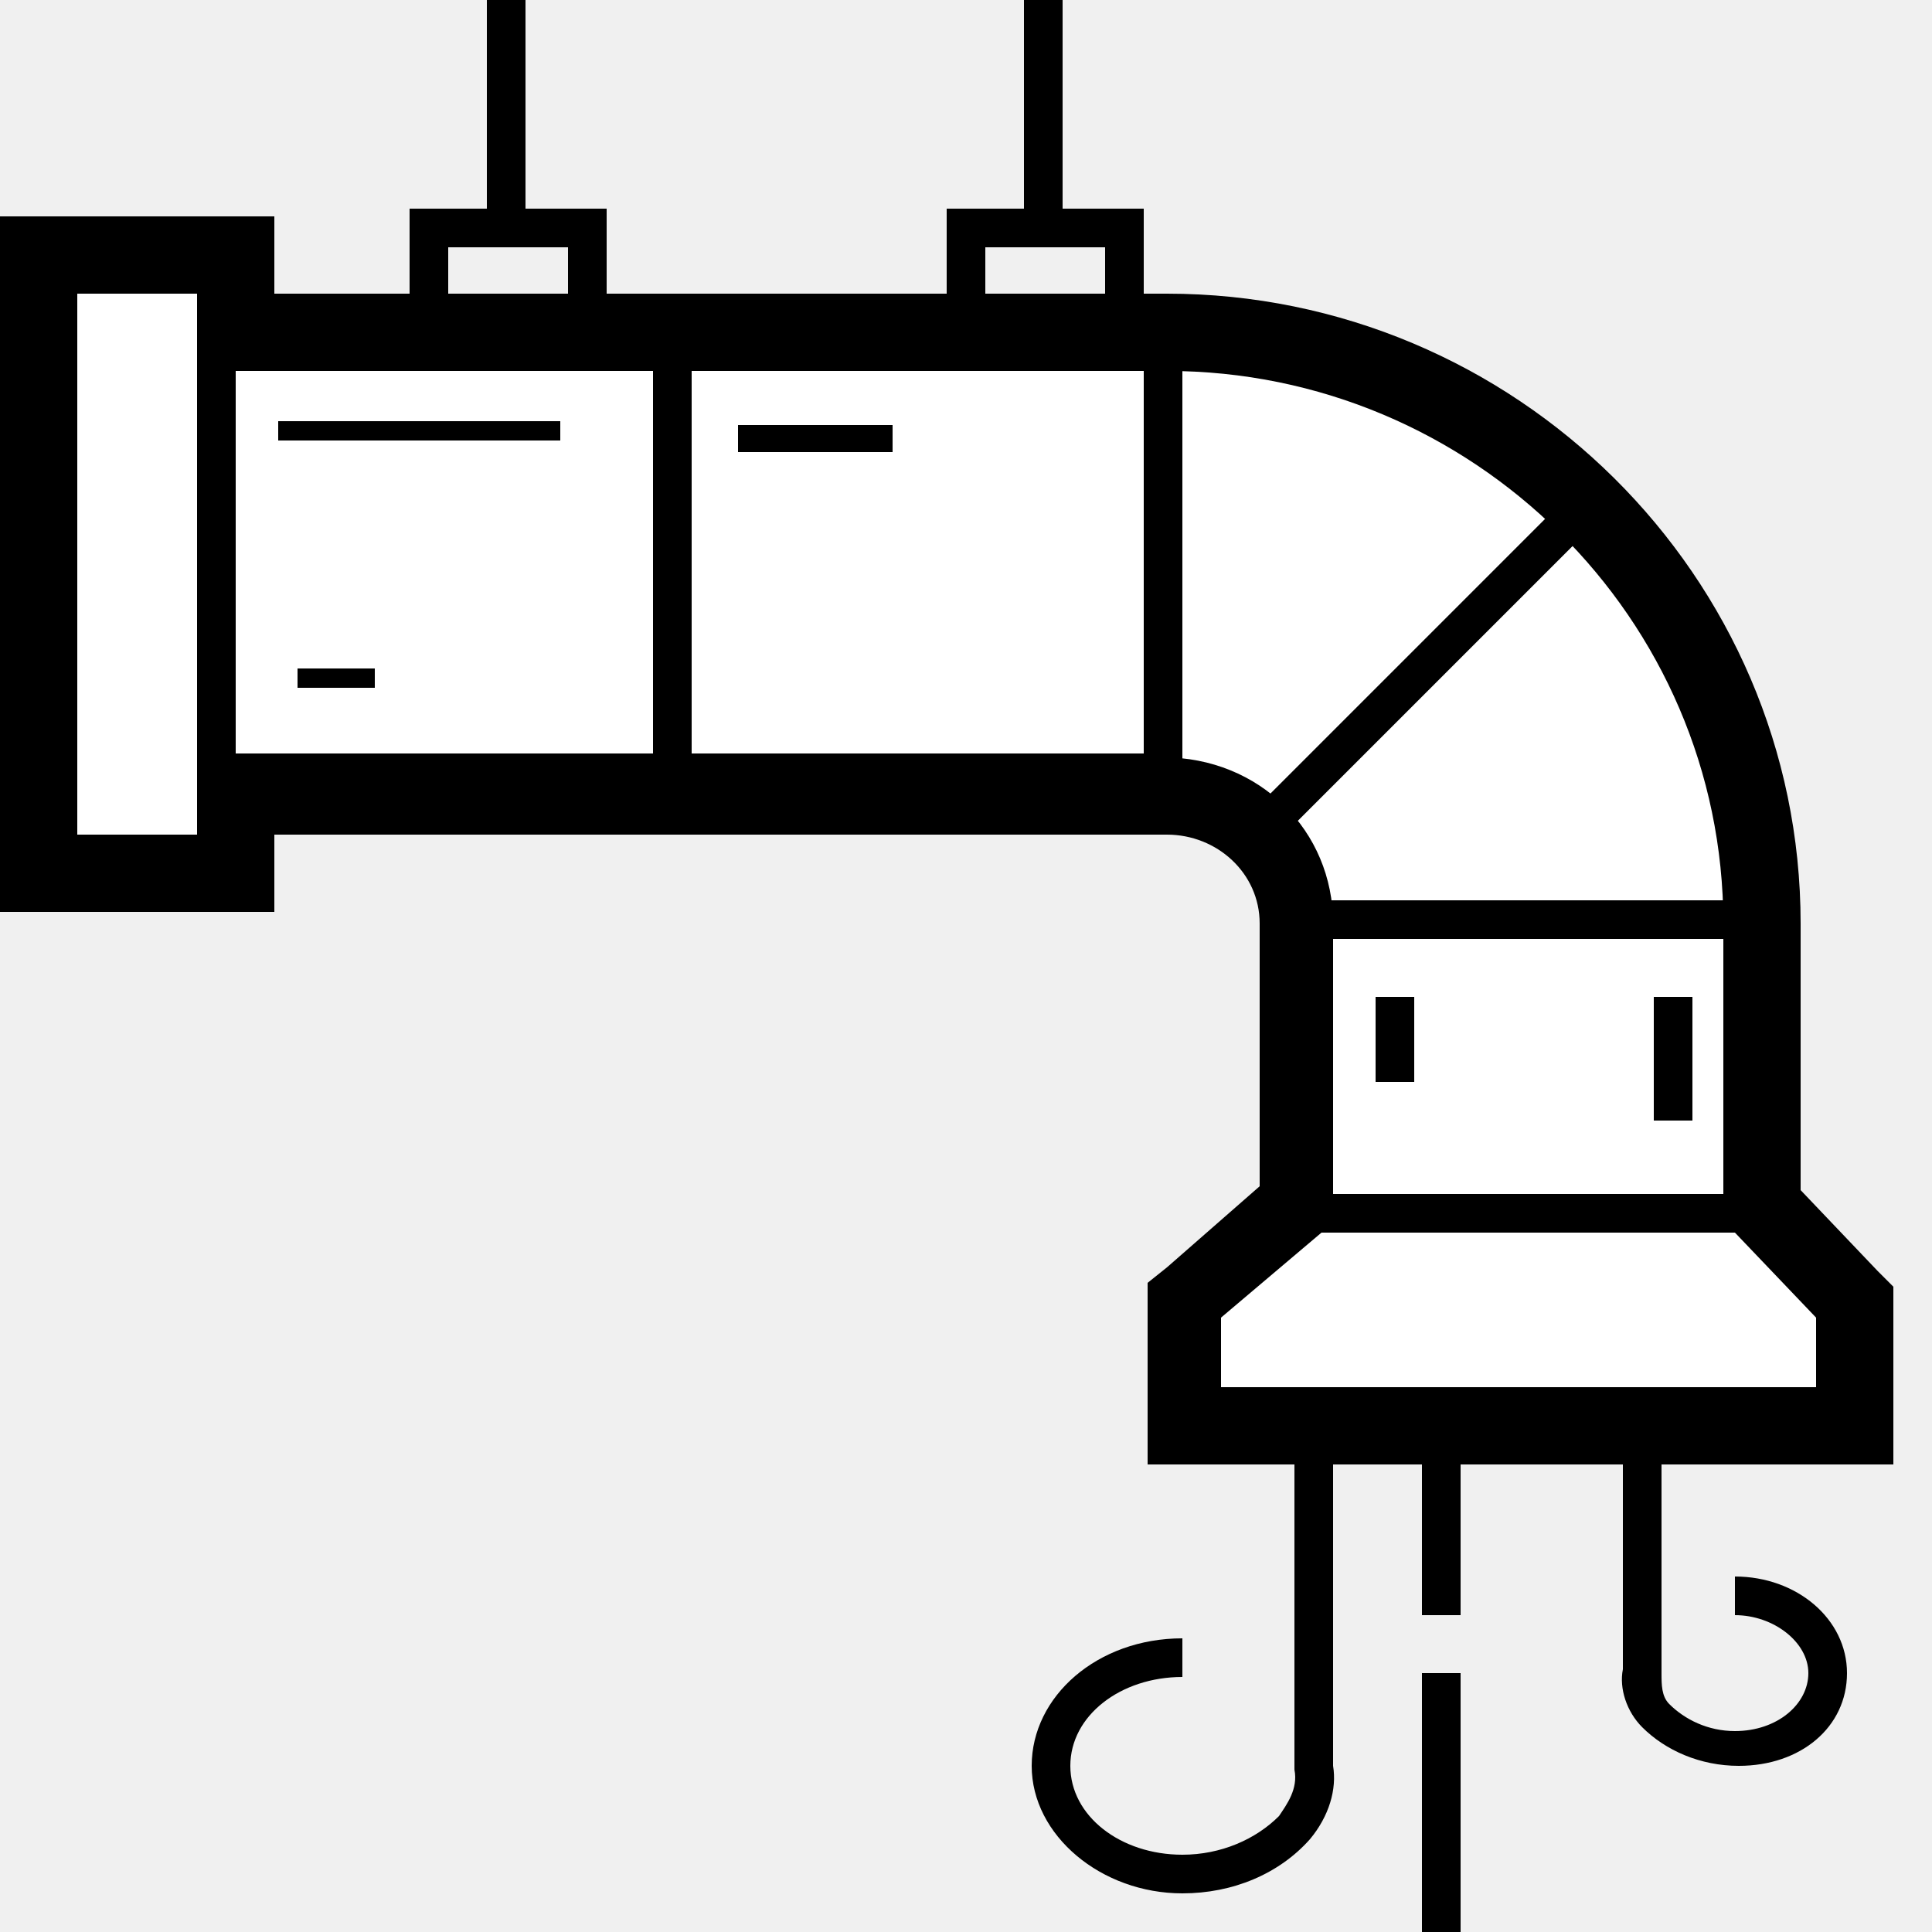
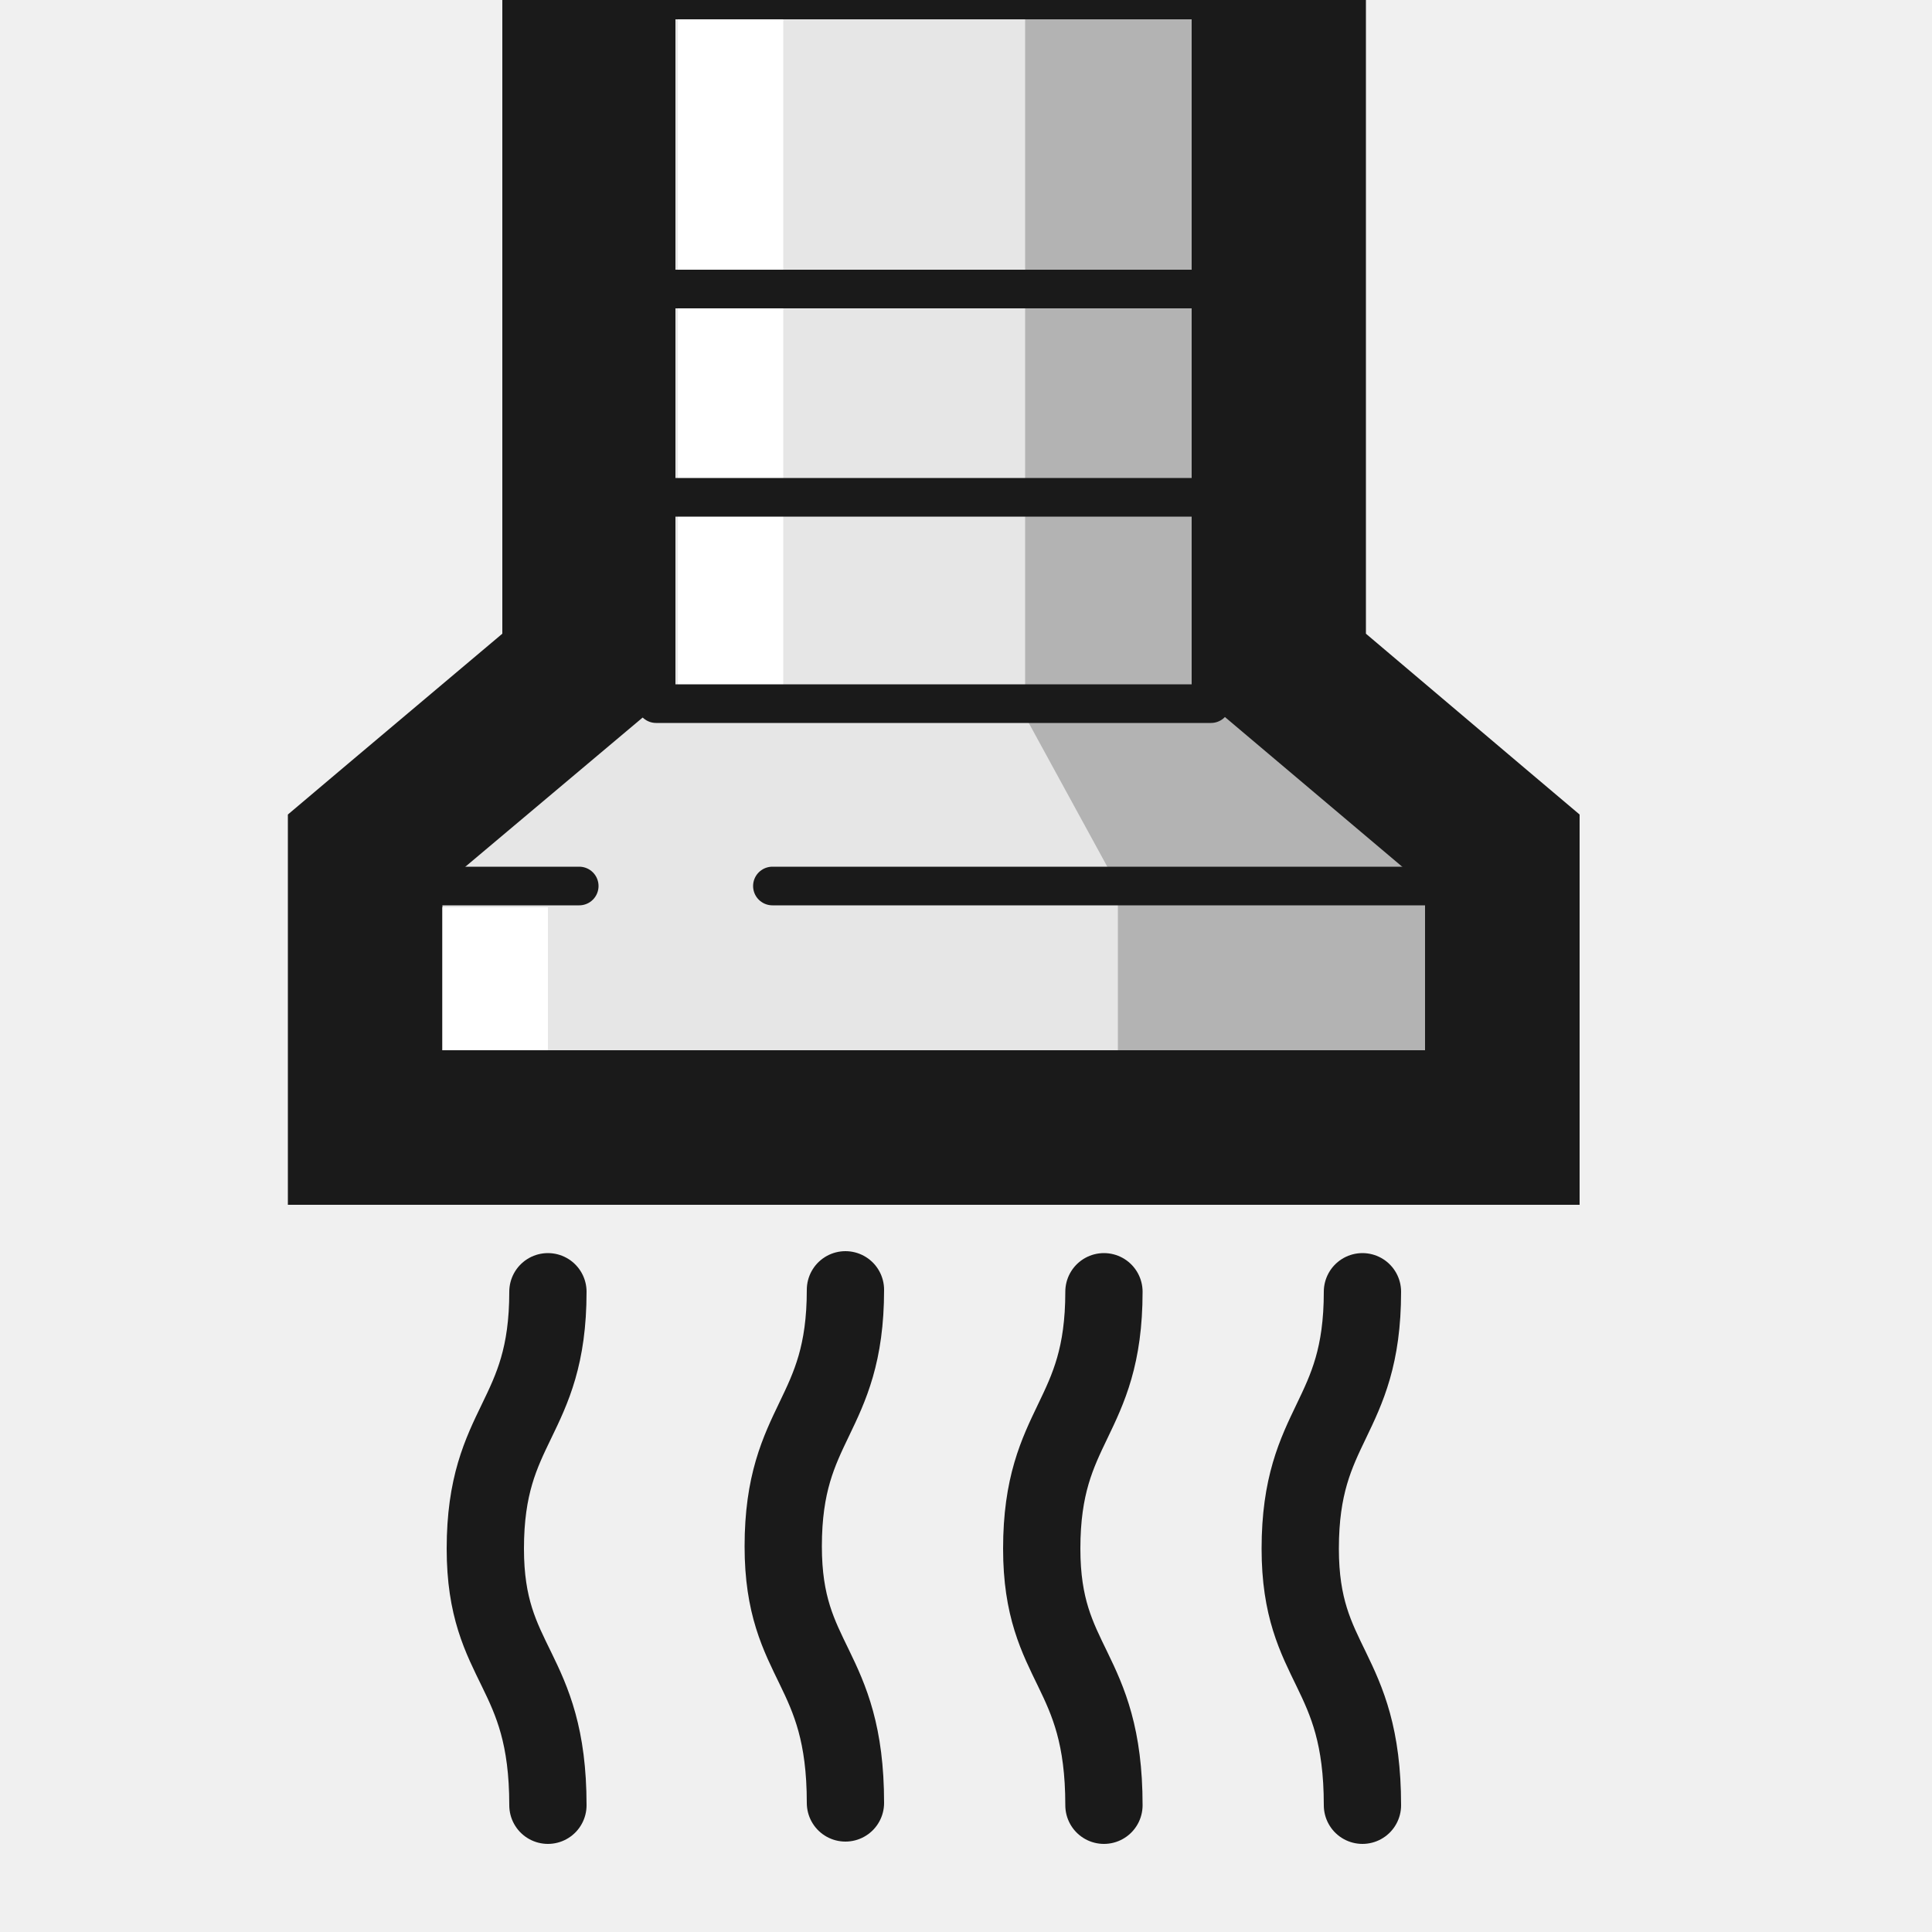
- <svg xmlns="http://www.w3.org/2000/svg" version="1.1" id="Layer_1" x="0px" y="0px" viewBox="0 0 50 50" style="enable-background:new 0 0 50 50;" xml:space="preserve">
-   <style type="text/css">
- 	.st0{fill:#FFFFFF;}
- </style>
-   <g>
-     <path class="st0" d="M45.1,31.3v-7.5C45.1,15.7,38.3,9,30.1,9H5.6V7.1H1.5v15h4.1v-2h24.6c2.2,0,3.9,1.7,3.9,3.8v7.5l-2.9,2.5v2.5   h16.3v-2.5L45.1,31.3z" />
-     <path d="M5.6,7.1V9h24.6c8.2,0,14.9,6.6,14.9,14.8v7.5l2.4,2.5v2.5H31.2v-2.5l2.9-2.5v-7.5c0-2.1-1.8-3.8-3.9-3.8H5.6v2H1.5v-15   H5.6 M7.1,5.6H5.6H1.5H0v1.5v15v1.5h1.5h4.1h1.5v-1.5v-0.5h23.1c1.3,0,2.4,1,2.4,2.3v6.8l-2.4,2.1l-0.5,0.4v0.7v2.5v1.5h1.5h16.3   H49v-1.5v-2.5v-0.6l-0.4-0.4l-2-2.1v-6.9c0-9-7.4-16.3-16.4-16.3H7.1V7.1V5.6L7.1,5.6z" />
-   </g>
-   <g>
-     <path class="st0" d="M45.1,32.8h-11v-8.9c0-2.1-1.8-3.8-3.9-3.8H3.2V9h26.9c8.2,0,14.9,6.6,14.9,14.8V32.8z" />
-     <path d="M45.6,33.3h-12v-9.4c0-1.8-1.5-3.3-3.4-3.3H2.7v-12h27.4c8.5,0,15.4,6.9,15.4,15.3V33.3z M34.6,32.3h10v-8.4   c0-7.9-6.5-14.3-14.4-14.3H3.7v10h26.4c2.5,0,4.4,1.9,4.4,4.3V32.3z" />
-   </g>
-   <g>
-     <polygon class="st0" points="45.1,31.3 34.1,31.3 31.2,33.9 31.2,36.4 47.5,36.4 47.5,33.9  " />
-     <path d="M48,36.9H30.7v-3.2l3.2-2.8h11.4l2.7,2.8V36.9z M31.7,35.9H47v-1.8l-2.1-2.2H34.2l-2.6,2.2V35.9z" />
-   </g>
-   <g>
-     <path class="st0" d="M30.1,20H3.2" />
-     <rect x="3.2" y="19.5" width="26.9" height="1" />
-   </g>
-   <rect x="31.3" y="16.8" transform="matrix(0.7071 -0.7071 0.7071 0.7071 -1.4632 31.1203)" width="11" height="1" />
-   <rect x="29.6" y="9" width="1" height="11" />
-   <rect x="34.1" y="23.3" width="11" height="1" />
-   <rect x="16.9" y="9" width="1" height="11" />
-   <rect x="7.2" y="10.9" width="7.3" height="0.5" />
-   <rect x="19.1" y="11" width="4" height="0.7" />
-   <rect x="42.8" y="25.8" width="1" height="3.2" />
-   <rect x="12.6" width="1" height="5.9" />
-   <rect x="7.7" y="17.3" width="2" height="0.5" />
-   <rect x="35.6" y="25.8" width="1" height="2.2" />
-   <g>
-     <rect x="1.5" y="7.1" class="st0" width="4.1" height="15" />
-     <path d="M6.1,22.6H1v-16h5.1V22.6z M2,21.6h3.1v-14H2V21.6z" />
-   </g>
-   <path d="M15.7,8.8h-5.1V5.4h5.1V8.8z M11.6,7.8h3.1V6.4h-3.1V7.8z" />
-   <rect x="26.5" width="1" height="5.9" />
-   <path d="M29.6,8.8h-5.1V5.4h5.1V8.8z M25.5,7.8h3.1V6.4h-3.1V7.8z" />
-   <path d="M30.6,49c-2.1,0-3.9-1.5-3.9-3.3s1.7-3.3,3.9-3.3v1c-1.6,0-2.9,1-2.9,2.3S29,48,30.6,48c1,0,1.9-0.4,2.5-1  c0.2-0.3,0.5-0.7,0.4-1.2l0-8.9h1v8.8c0.1,0.6-0.1,1.3-0.6,1.9C33.1,48.5,31.9,49,30.6,49z" />
-   <path d="M45,45.7c-1,0-1.9-0.4-2.5-1c-0.4-0.4-0.6-1-0.5-1.5l0-6.2h1v6.3c0,0.3,0,0.6,0.2,0.8c0.4,0.4,1,0.7,1.7,0.7  c1.1,0,1.9-0.7,1.9-1.5s-0.9-1.5-1.9-1.5v-1c1.6,0,2.9,1.1,2.9,2.5S46.6,45.7,45,45.7z" />
-   <rect x="36.8" y="36.9" width="1" height="4.9" />
-   <rect x="36.8" y="43.3" width="1" height="6.7" />
+ <svg xmlns="http://www.w3.org/2000/svg" id="b3d48619-1483-43f7-a308-8219b69f80e9" data-name="Layer 1" viewBox="0 0 50 50">
+   <rect x="16.99" width="14.36" height="18.26" transform="translate(48.33 18.26) rotate(-180)" fill="#e6e6e6" />
+   <rect x="17.54" y="0.08" width="2.73" height="18.45" fill="#fff" />
+   <polygon points="16.99 18.26 31.35 18.26 36.88 22.93 36.88 27.18 11.45 27.18 11.45 22.93 16.99 18.26" fill="#e6e6e6" />
+   <rect x="28.94" y="22.93" width="7.95" height="4.25" transform="translate(65.82 50.12) rotate(-180)" fill="#b3b3b3" />
+   <polygon points="28.93 22.93 36.88 22.93 32.51 18.52 26.52 18.52 28.93 22.93" fill="#b3b3b3" />
+   <path d="M31.35.08V18.26h0l5.53,4.67v4.25H11.45V22.93L17,18.26h0V.08H31.35m4-4H13V16.4L8.87,19.88l-1.42,1.2v10.1H40.88V21.08l-1.42-1.2L35.35,16.4V-3.92Z" fill="#1a1a1a" />
+   <line x1="36.88" y1="22.93" x2="19.99" y2="22.93" fill="none" stroke="#1a1a1a" stroke-linecap="round" stroke-linejoin="round" />
+   <line x1="11.45" y1="22.93" x2="14.99" y2="22.93" fill="none" stroke="#1a1a1a" stroke-linecap="round" stroke-linejoin="round" />
+   <rect x="26.52" width="4.82" height="18.26" transform="translate(57.87 18.26) rotate(-180)" fill="#b3b3b3" />
+   <line x1="31.35" y1="12.87" x2="16.99" y2="12.87" fill="none" stroke="#1a1a1a" stroke-linecap="round" stroke-linejoin="round" />
+   <line x1="31.35" y1="7.48" x2="16.99" y2="7.48" fill="none" stroke="#1a1a1a" stroke-linecap="round" stroke-linejoin="round" />
+   <rect x="16.99" width="14.36" height="18.21" transform="translate(48.33 18.21) rotate(-180)" fill="none" stroke="#1a1a1a" stroke-linecap="round" stroke-linejoin="round" />
+   <path d="M35.26,33.43c0,3.33-1.61,3.38-1.61,6.65,0,3.06,1.61,3.06,1.61,6.64" fill="none" stroke="#1a1a1a" stroke-linecap="round" stroke-linejoin="round" stroke-width="2" />
+   <path d="M28.57,33.43c0,3.33-1.61,3.38-1.61,6.65,0,3.06,1.61,3.06,1.61,6.64" fill="none" stroke="#1a1a1a" stroke-linecap="round" stroke-linejoin="round" stroke-width="2" />
+   <path d="M21.88,33.38c0,3.32-1.61,3.38-1.61,6.64,0,3.06,1.61,3.06,1.61,6.64" fill="none" stroke="#1a1a1a" stroke-linecap="round" stroke-linejoin="round" stroke-width="2" />
+   <path d="M14.18,33.43c0,3.33-1.62,3.38-1.62,6.65,0,3.06,1.62,3.06,1.62,6.64" fill="none" stroke="#1a1a1a" stroke-linecap="round" stroke-linejoin="round" stroke-width="2" />
+   <rect x="11.45" y="23.48" width="2.73" height="3.7" fill="#fff" />
</svg>
